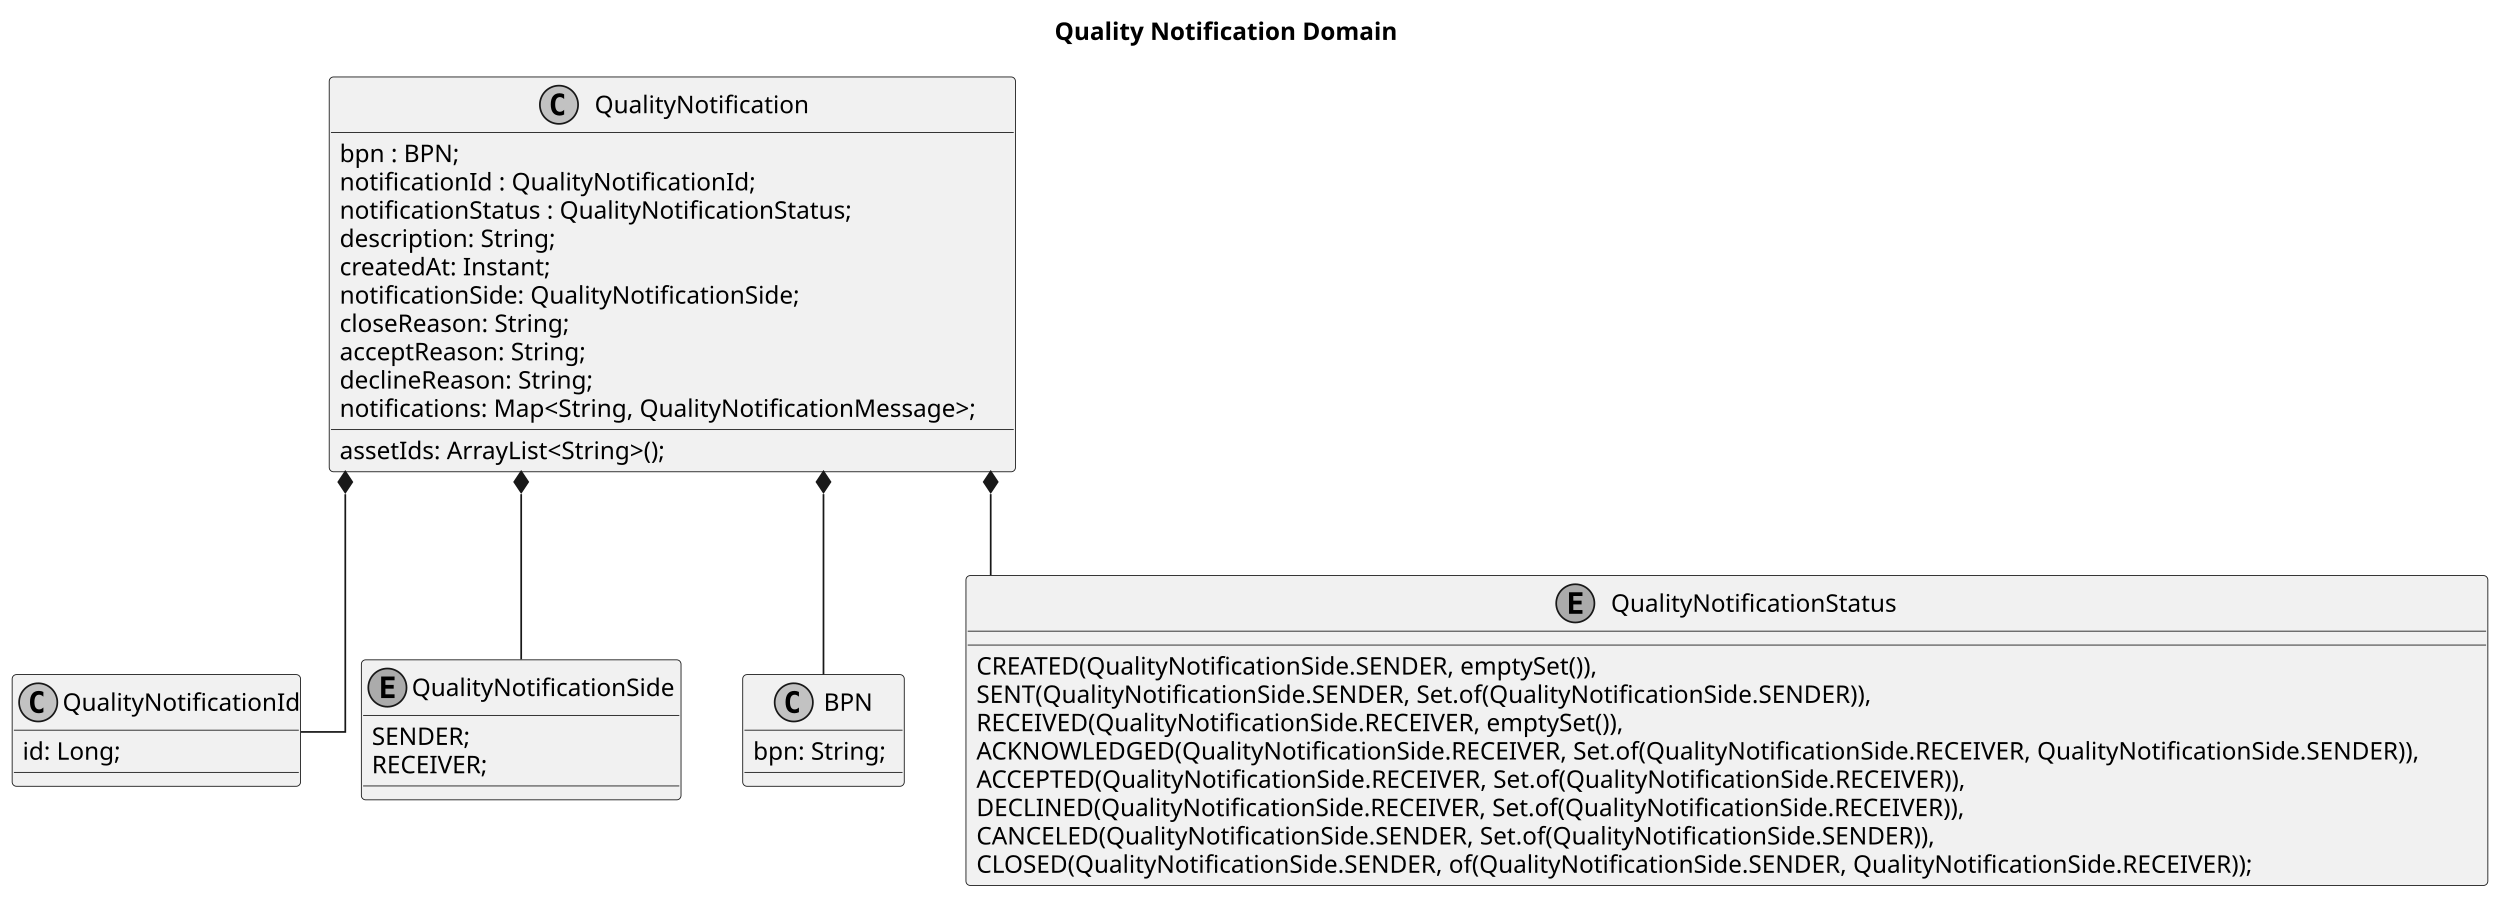
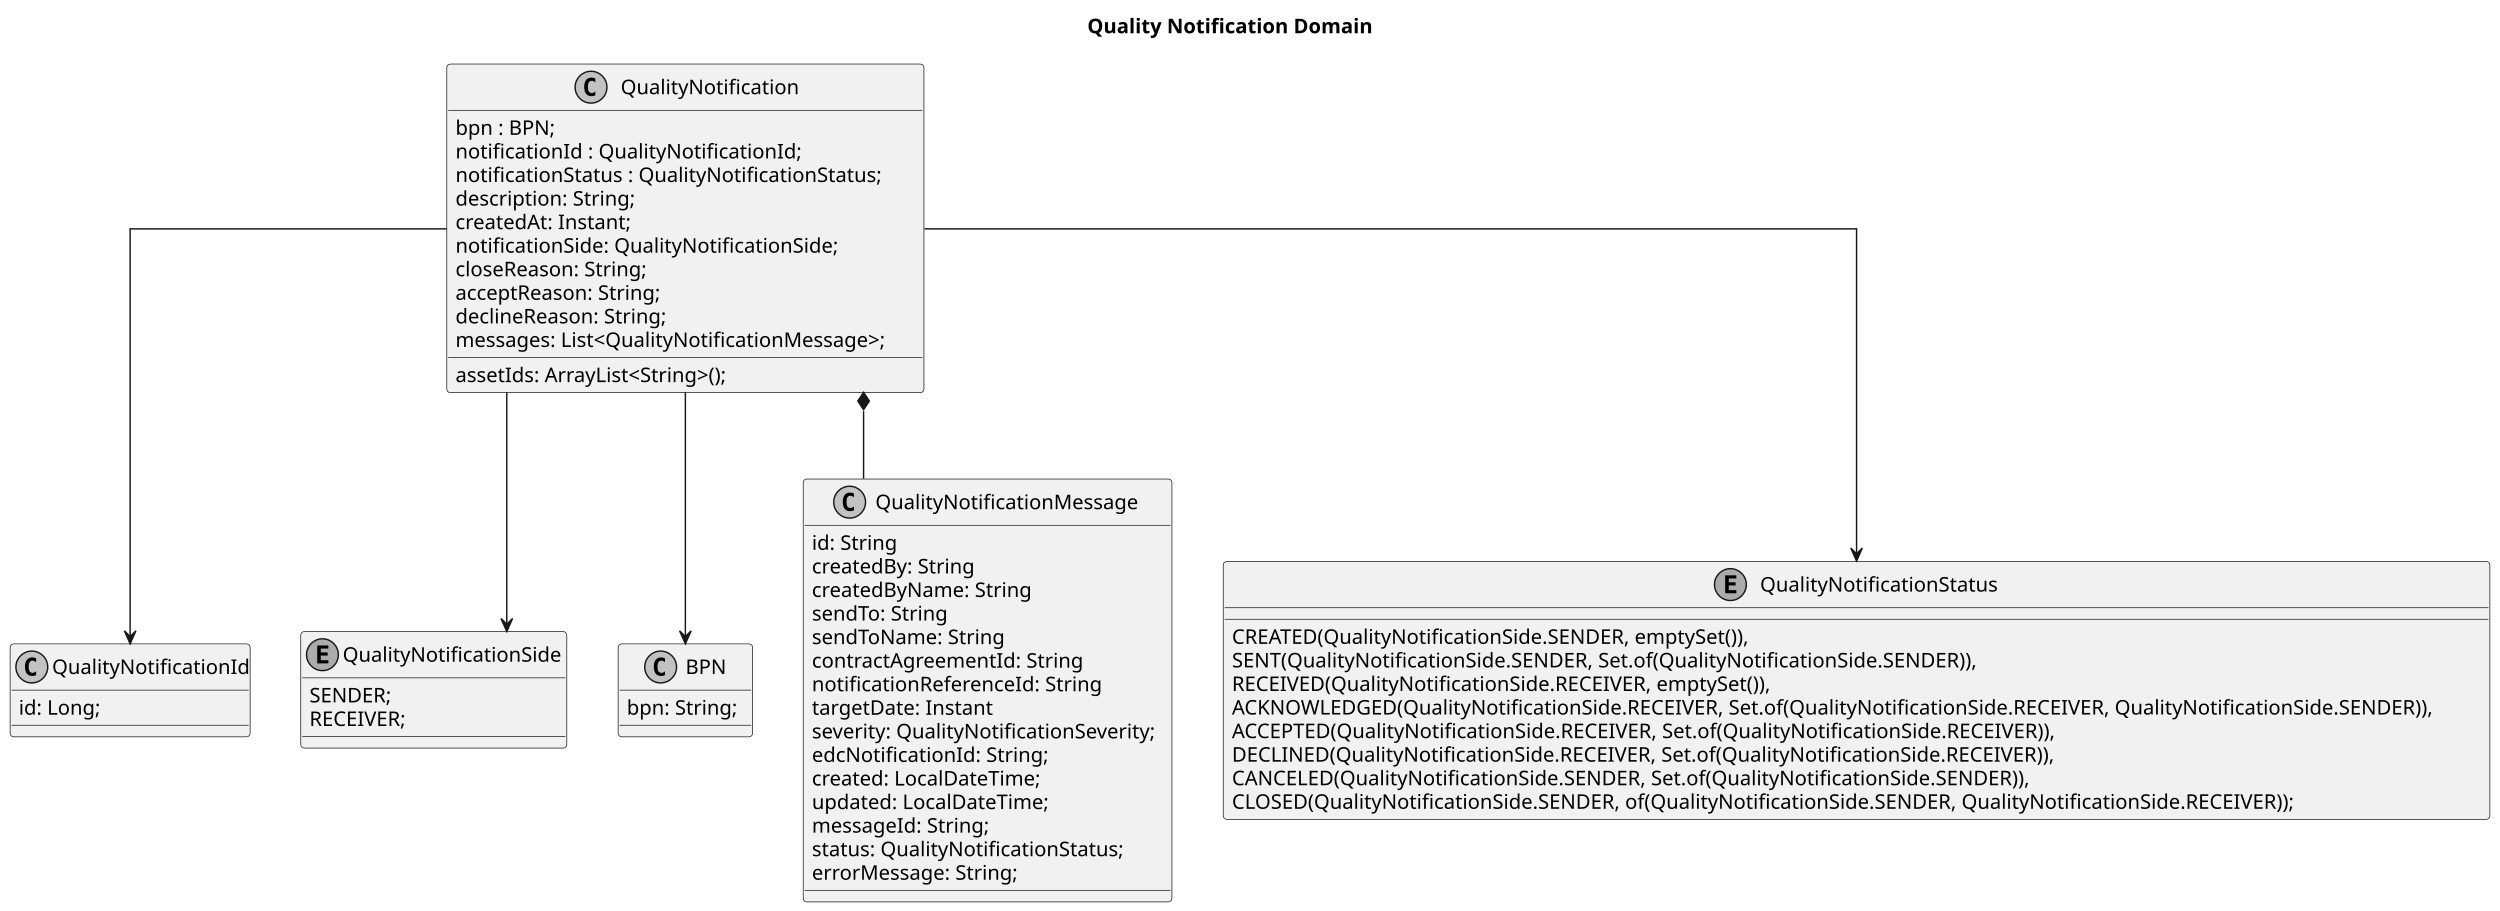
- <svg xmlns="http://www.w3.org/2000/svg" contentStyleType="text/css" height="516px" preserveAspectRatio="none" style="width:1439px;height:516px;background:#FFFFFF;" version="1.1" viewBox="0 0 1439 516" width="1439px" zoomAndPan="magnify">
+ <svg xmlns="http://www.w3.org/2000/svg" contentStyleType="text/css" height="630px" preserveAspectRatio="none" style="width:1729px;height:630px;background:#FFFFFF;" version="1.1" viewBox="0 0 1729 630" width="1729px" zoomAndPan="magnify">
  <defs />
  <g>
-     <text fill="#000000" font-family="Architects daughter" font-size="14" font-weight="bold" lengthAdjust="spacing" textLength="211" x="607" y="22.995">Quality Notification Domain</text>
+     <text fill="#000000" font-family="Architects daughter" font-size="14" font-weight="bold" lengthAdjust="spacing" textLength="211" x="752" y="22.995">Quality Notification Domain</text>
    <g id="elem_QualityNotification">
-       <rect codeLine="7" fill="#F1F1F1" height="227.266" id="QualityNotification" rx="2.5" ry="2.5" style="stroke:#181818;stroke-width:0.5;" width="395" x="189.5" y="44.297" />
-       <ellipse cx="321.75" cy="60.297" fill="#C2C2C2" rx="11" ry="11" style="stroke:#181818;stroke-width:1.0;" />
-       <path d="M324.719,65.938 Q324.141,66.234 323.5,66.375 Q322.859,66.531 322.156,66.531 Q319.656,66.531 318.328,64.891 Q317.016,63.234 317.016,60.109 Q317.016,56.984 318.328,55.328 Q319.656,53.672 322.156,53.672 Q322.859,53.672 323.5,53.828 Q324.156,53.984 324.719,54.281 L324.719,57 Q324.094,56.422 323.5,56.156 Q322.906,55.875 322.281,55.875 Q320.938,55.875 320.25,56.953 Q319.562,58.016 319.562,60.109 Q319.562,62.203 320.25,63.281 Q320.938,64.344 322.281,64.344 Q322.906,64.344 323.5,64.078 Q324.094,63.797 324.719,63.219 L324.719,65.938 Z " fill="#000000" />
-       <text fill="#000000" font-family="Architects daughter" font-size="14" lengthAdjust="spacing" textLength="122" x="342.25" y="65.144">QualityNotification</text>
-       <line style="stroke:#181818;stroke-width:0.5;" x1="190.5" x2="583.5" y1="76.297" y2="76.297" />
-       <text fill="#000000" font-family="Architects daughter" font-size="14" lengthAdjust="spacing" textLength="74" x="195.5" y="93.292">bpn : BPN;</text>
-       <text fill="#000000" font-family="Architects daughter" font-size="14" lengthAdjust="spacing" textLength="239" x="195.5" y="109.589">notificationId : QualityNotificationId;</text>
-       <text fill="#000000" font-family="Architects daughter" font-size="14" lengthAdjust="spacing" textLength="303" x="195.5" y="125.886">notificationStatus : QualityNotificationStatus;</text>
-       <text fill="#000000" font-family="Architects daughter" font-size="14" lengthAdjust="spacing" textLength="131" x="195.5" y="142.183">description: String;</text>
-       <text fill="#000000" font-family="Architects daughter" font-size="14" lengthAdjust="spacing" textLength="128" x="195.5" y="158.48">createdAt: Instant;</text>
-       <text fill="#000000" font-family="Architects daughter" font-size="14" lengthAdjust="spacing" textLength="271" x="195.5" y="174.776">notificationSide: QualityNotificationSide;</text>
-       <text fill="#000000" font-family="Architects daughter" font-size="14" lengthAdjust="spacing" textLength="144" x="195.5" y="191.073">closeReason: String;</text>
-       <text fill="#000000" font-family="Architects daughter" font-size="14" lengthAdjust="spacing" textLength="154" x="195.5" y="207.37">acceptReason: String;</text>
-       <text fill="#000000" font-family="Architects daughter" font-size="14" lengthAdjust="spacing" textLength="157" x="195.5" y="223.667">declineReason: String;</text>
-       <text fill="#000000" font-family="Architects daughter" font-size="14" lengthAdjust="spacing" textLength="383" x="195.5" y="239.964">notifications: Map&lt;String, QualityNotificationMessage&gt;;</text>
-       <line style="stroke:#181818;stroke-width:0.5;" x1="190.5" x2="583.5" y1="247.266" y2="247.266" />
-       <text fill="#000000" font-family="Architects daughter" font-size="14" lengthAdjust="spacing" textLength="203" x="195.5" y="264.261">assetIds: ArrayList&lt;String&gt;();</text>
+       <rect codeLine="7" fill="#F1F1F1" height="227.266" id="QualityNotification" rx="2.5" ry="2.5" style="stroke:#181818;stroke-width:0.5;" width="330" x="309" y="44.297" />
+       <ellipse cx="408.75" cy="60.297" fill="#C2C2C2" rx="11" ry="11" style="stroke:#181818;stroke-width:1.0;" />
+       <path d="M411.719,65.938 Q411.141,66.234 410.5,66.375 Q409.859,66.531 409.156,66.531 Q406.656,66.531 405.328,64.891 Q404.016,63.234 404.016,60.109 Q404.016,56.984 405.328,55.328 Q406.656,53.672 409.156,53.672 Q409.859,53.672 410.5,53.828 Q411.156,53.984 411.719,54.281 L411.719,57 Q411.094,56.422 410.5,56.156 Q409.906,55.875 409.281,55.875 Q407.938,55.875 407.25,56.953 Q406.562,58.016 406.562,60.109 Q406.562,62.203 407.25,63.281 Q407.938,64.344 409.281,64.344 Q409.906,64.344 410.5,64.078 Q411.094,63.797 411.719,63.219 L411.719,65.938 Z " fill="#000000" />
+       <text fill="#000000" font-family="Architects daughter" font-size="14" lengthAdjust="spacing" textLength="122" x="429.25" y="65.144">QualityNotification</text>
+       <line style="stroke:#181818;stroke-width:0.5;" x1="310" x2="638" y1="76.297" y2="76.297" />
+       <text fill="#000000" font-family="Architects daughter" font-size="14" lengthAdjust="spacing" textLength="74" x="315" y="93.292">bpn : BPN;</text>
+       <text fill="#000000" font-family="Architects daughter" font-size="14" lengthAdjust="spacing" textLength="239" x="315" y="109.589">notificationId : QualityNotificationId;</text>
+       <text fill="#000000" font-family="Architects daughter" font-size="14" lengthAdjust="spacing" textLength="303" x="315" y="125.886">notificationStatus : QualityNotificationStatus;</text>
+       <text fill="#000000" font-family="Architects daughter" font-size="14" lengthAdjust="spacing" textLength="131" x="315" y="142.183">description: String;</text>
+       <text fill="#000000" font-family="Architects daughter" font-size="14" lengthAdjust="spacing" textLength="128" x="315" y="158.48">createdAt: Instant;</text>
+       <text fill="#000000" font-family="Architects daughter" font-size="14" lengthAdjust="spacing" textLength="271" x="315" y="174.776">notificationSide: QualityNotificationSide;</text>
+       <text fill="#000000" font-family="Architects daughter" font-size="14" lengthAdjust="spacing" textLength="144" x="315" y="191.073">closeReason: String;</text>
+       <text fill="#000000" font-family="Architects daughter" font-size="14" lengthAdjust="spacing" textLength="154" x="315" y="207.37">acceptReason: String;</text>
+       <text fill="#000000" font-family="Architects daughter" font-size="14" lengthAdjust="spacing" textLength="157" x="315" y="223.667">declineReason: String;</text>
+       <text fill="#000000" font-family="Architects daughter" font-size="14" lengthAdjust="spacing" textLength="318" x="315" y="239.964">messages: List&lt;QualityNotificationMessage&gt;;</text>
+       <line style="stroke:#181818;stroke-width:0.5;" x1="310" x2="638" y1="247.266" y2="247.266" />
+       <text fill="#000000" font-family="Architects daughter" font-size="14" lengthAdjust="spacing" textLength="203" x="315" y="264.261">assetIds: ArrayList&lt;String&gt;();</text>
    </g>
    <g id="elem_QualityNotificationId">
-       <rect codeLine="21" fill="#F1F1F1" height="64.297" id="QualityNotificationId" rx="2.5" ry="2.5" style="stroke:#181818;stroke-width:0.5;" width="166" x="7" y="388.297" />
-       <ellipse cx="22" cy="404.297" fill="#C2C2C2" rx="11" ry="11" style="stroke:#181818;stroke-width:1.0;" />
-       <path d="M24.969,409.938 Q24.391,410.234 23.75,410.375 Q23.109,410.531 22.406,410.531 Q19.906,410.531 18.578,408.891 Q17.266,407.234 17.266,404.109 Q17.266,400.984 18.578,399.328 Q19.906,397.672 22.406,397.672 Q23.109,397.672 23.75,397.828 Q24.406,397.984 24.969,398.281 L24.969,401 Q24.344,400.422 23.75,400.156 Q23.156,399.875 22.531,399.875 Q21.188,399.875 20.5,400.953 Q19.812,402.016 19.812,404.109 Q19.812,406.203 20.5,407.281 Q21.188,408.344 22.531,408.344 Q23.156,408.344 23.75,408.078 Q24.344,407.797 24.969,407.219 L24.969,409.938 Z " fill="#000000" />
-       <text fill="#000000" font-family="Architects daughter" font-size="14" lengthAdjust="spacing" textLength="134" x="36" y="409.144">QualityNotificationId</text>
-       <line style="stroke:#181818;stroke-width:0.5;" x1="8" x2="172" y1="420.297" y2="420.297" />
-       <text fill="#000000" font-family="Architects daughter" font-size="14" lengthAdjust="spacing" textLength="60" x="13" y="437.292">id: Long;</text>
-       <line style="stroke:#181818;stroke-width:0.5;" x1="8" x2="172" y1="444.594" y2="444.594" />
+       <rect codeLine="21" fill="#F1F1F1" height="64.297" id="QualityNotificationId" rx="2.5" ry="2.5" style="stroke:#181818;stroke-width:0.5;" width="166" x="7" y="445.297" />
+       <ellipse cx="22" cy="461.297" fill="#C2C2C2" rx="11" ry="11" style="stroke:#181818;stroke-width:1.0;" />
+       <path d="M24.969,466.938 Q24.391,467.234 23.75,467.375 Q23.109,467.531 22.406,467.531 Q19.906,467.531 18.578,465.891 Q17.266,464.234 17.266,461.109 Q17.266,457.984 18.578,456.328 Q19.906,454.672 22.406,454.672 Q23.109,454.672 23.75,454.828 Q24.406,454.984 24.969,455.281 L24.969,458 Q24.344,457.422 23.75,457.156 Q23.156,456.875 22.531,456.875 Q21.188,456.875 20.5,457.953 Q19.812,459.016 19.812,461.109 Q19.812,463.203 20.5,464.281 Q21.188,465.344 22.531,465.344 Q23.156,465.344 23.75,465.078 Q24.344,464.797 24.969,464.219 L24.969,466.938 Z " fill="#000000" />
+       <text fill="#000000" font-family="Architects daughter" font-size="14" lengthAdjust="spacing" textLength="134" x="36" y="466.144">QualityNotificationId</text>
+       <line style="stroke:#181818;stroke-width:0.5;" x1="8" x2="172" y1="477.297" y2="477.297" />
+       <text fill="#000000" font-family="Architects daughter" font-size="14" lengthAdjust="spacing" textLength="60" x="13" y="494.292">id: Long;</text>
+       <line style="stroke:#181818;stroke-width:0.5;" x1="8" x2="172" y1="501.594" y2="501.594" />
    </g>
    <g id="elem_QualityNotificationSide">
-       <rect codeLine="25" fill="#F1F1F1" height="80.594" id="QualityNotificationSide" rx="2.5" ry="2.5" style="stroke:#181818;stroke-width:0.5;" width="184" x="208" y="379.797" />
-       <ellipse cx="223" cy="395.797" fill="#ABABAB" rx="11" ry="11" style="stroke:#181818;stroke-width:1.0;" />
-       <path d="M227.109,401.797 L219.391,401.797 L219.391,389.406 L227.109,389.406 L227.109,391.562 L221.844,391.562 L221.844,394.234 L226.609,394.234 L226.609,396.391 L221.844,396.391 L221.844,399.641 L227.109,399.641 L227.109,401.797 Z " fill="#000000" />
-       <text fill="#000000" font-family="Architects daughter" font-size="14" lengthAdjust="spacing" textLength="152" x="237" y="400.644">QualityNotificationSide</text>
-       <line style="stroke:#181818;stroke-width:0.5;" x1="209" x2="391" y1="411.797" y2="411.797" />
-       <text fill="#000000" font-family="Architects daughter" font-size="14" lengthAdjust="spacing" textLength="63" x="214" y="428.792">SENDER;</text>
-       <text fill="#000000" font-family="Architects daughter" font-size="14" lengthAdjust="spacing" textLength="74" x="214" y="445.089">RECEIVER;</text>
-       <line style="stroke:#181818;stroke-width:0.5;" x1="209" x2="391" y1="452.391" y2="452.391" />
+       <rect codeLine="25" fill="#F1F1F1" height="80.594" id="QualityNotificationSide" rx="2.5" ry="2.5" style="stroke:#181818;stroke-width:0.5;" width="184" x="208" y="436.797" />
+       <ellipse cx="223" cy="452.797" fill="#ABABAB" rx="11" ry="11" style="stroke:#181818;stroke-width:1.0;" />
+       <path d="M227.109,458.797 L219.391,458.797 L219.391,446.406 L227.109,446.406 L227.109,448.562 L221.844,448.562 L221.844,451.234 L226.609,451.234 L226.609,453.391 L221.844,453.391 L221.844,456.641 L227.109,456.641 L227.109,458.797 Z " fill="#000000" />
+       <text fill="#000000" font-family="Architects daughter" font-size="14" lengthAdjust="spacing" textLength="152" x="237" y="457.644">QualityNotificationSide</text>
+       <line style="stroke:#181818;stroke-width:0.5;" x1="209" x2="391" y1="468.797" y2="468.797" />
+       <text fill="#000000" font-family="Architects daughter" font-size="14" lengthAdjust="spacing" textLength="63" x="214" y="485.792">SENDER;</text>
+       <text fill="#000000" font-family="Architects daughter" font-size="14" lengthAdjust="spacing" textLength="74" x="214" y="502.089">RECEIVER;</text>
+       <line style="stroke:#181818;stroke-width:0.5;" x1="209" x2="391" y1="509.391" y2="509.391" />
    </g>
    <g id="elem_BPN">
-       <rect codeLine="29" fill="#F1F1F1" height="64.297" id="BPN" rx="2.5" ry="2.5" style="stroke:#181818;stroke-width:0.5;" width="93" x="427.5" y="388.297" />
-       <ellipse cx="456.9" cy="404.297" fill="#C2C2C2" rx="11" ry="11" style="stroke:#181818;stroke-width:1.0;" />
-       <path d="M459.869,409.938 Q459.291,410.234 458.65,410.375 Q458.009,410.531 457.306,410.531 Q454.806,410.531 453.478,408.891 Q452.166,407.234 452.166,404.109 Q452.166,400.984 453.478,399.328 Q454.806,397.672 457.306,397.672 Q458.009,397.672 458.65,397.828 Q459.306,397.984 459.869,398.281 L459.869,401 Q459.244,400.422 458.65,400.156 Q458.056,399.875 457.431,399.875 Q456.087,399.875 455.4,400.953 Q454.712,402.016 454.712,404.109 Q454.712,406.203 455.4,407.281 Q456.087,408.344 457.431,408.344 Q458.056,408.344 458.65,408.078 Q459.244,407.797 459.869,407.219 L459.869,409.938 Z " fill="#000000" />
-       <text fill="#000000" font-family="Architects daughter" font-size="14" lengthAdjust="spacing" textLength="29" x="474.1" y="409.144">BPN</text>
-       <line style="stroke:#181818;stroke-width:0.5;" x1="428.5" x2="519.5" y1="420.297" y2="420.297" />
-       <text fill="#000000" font-family="Architects daughter" font-size="14" lengthAdjust="spacing" textLength="81" x="433.5" y="437.292">bpn: String;</text>
-       <line style="stroke:#181818;stroke-width:0.5;" x1="428.5" x2="519.5" y1="444.594" y2="444.594" />
+       <rect codeLine="29" fill="#F1F1F1" height="64.297" id="BPN" rx="2.5" ry="2.5" style="stroke:#181818;stroke-width:0.5;" width="93" x="427.5" y="445.297" />
+       <ellipse cx="456.9" cy="461.297" fill="#C2C2C2" rx="11" ry="11" style="stroke:#181818;stroke-width:1.0;" />
+       <path d="M459.869,466.938 Q459.291,467.234 458.65,467.375 Q458.009,467.531 457.306,467.531 Q454.806,467.531 453.478,465.891 Q452.166,464.234 452.166,461.109 Q452.166,457.984 453.478,456.328 Q454.806,454.672 457.306,454.672 Q458.009,454.672 458.65,454.828 Q459.306,454.984 459.869,455.281 L459.869,458 Q459.244,457.422 458.65,457.156 Q458.056,456.875 457.431,456.875 Q456.087,456.875 455.4,457.953 Q454.712,459.016 454.712,461.109 Q454.712,463.203 455.4,464.281 Q456.087,465.344 457.431,465.344 Q458.056,465.344 458.65,465.078 Q459.244,464.797 459.869,464.219 L459.869,466.938 Z " fill="#000000" />
+       <text fill="#000000" font-family="Architects daughter" font-size="14" lengthAdjust="spacing" textLength="29" x="474.1" y="466.144">BPN</text>
+       <line style="stroke:#181818;stroke-width:0.5;" x1="428.5" x2="519.5" y1="477.297" y2="477.297" />
+       <text fill="#000000" font-family="Architects daughter" font-size="14" lengthAdjust="spacing" textLength="81" x="433.5" y="494.292">bpn: String;</text>
+       <line style="stroke:#181818;stroke-width:0.5;" x1="428.5" x2="519.5" y1="501.594" y2="501.594" />
+     </g>
+     <g id="elem_QualityNotificationMessage">
+       <rect codeLine="32" fill="#F1F1F1" height="292.453" id="QualityNotificationMessage" rx="2.5" ry="2.5" style="stroke:#181818;stroke-width:0.5;" width="255" x="555.5" y="331.297" />
+       <ellipse cx="587.6" cy="347.297" fill="#C2C2C2" rx="11" ry="11" style="stroke:#181818;stroke-width:1.0;" />
+       <path d="M590.569,352.938 Q589.991,353.234 589.35,353.375 Q588.709,353.531 588.006,353.531 Q585.506,353.531 584.178,351.891 Q582.866,350.234 582.866,347.109 Q582.866,343.984 584.178,342.328 Q585.506,340.672 588.006,340.672 Q588.709,340.672 589.35,340.828 Q590.006,340.984 590.569,341.281 L590.569,344 Q589.944,343.422 589.35,343.156 Q588.756,342.875 588.131,342.875 Q586.788,342.875 586.1,343.953 Q585.413,345.016 585.413,347.109 Q585.413,349.203 586.1,350.281 Q586.788,351.344 588.131,351.344 Q588.756,351.344 589.35,351.078 Q589.944,350.797 590.569,350.219 L590.569,352.938 Z " fill="#000000" />
+       <text fill="#000000" font-family="Architects daughter" font-size="14" lengthAdjust="spacing" textLength="185" x="605.4" y="352.144">QualityNotificationMessage</text>
+       <line style="stroke:#181818;stroke-width:0.5;" x1="556.5" x2="809.5" y1="363.297" y2="363.297" />
+       <text fill="#000000" font-family="Architects daughter" font-size="14" lengthAdjust="spacing" textLength="61" x="561.5" y="380.292">id: String</text>
+       <text fill="#000000" font-family="Architects daughter" font-size="14" lengthAdjust="spacing" textLength="119" x="561.5" y="396.589">createdBy: String</text>
+       <text fill="#000000" font-family="Architects daughter" font-size="14" lengthAdjust="spacing" textLength="159" x="561.5" y="412.886">createdByName: String</text>
+       <text fill="#000000" font-family="Architects daughter" font-size="14" lengthAdjust="spacing" textLength="102" x="561.5" y="429.183">sendTo: String</text>
+       <text fill="#000000" font-family="Architects daughter" font-size="14" lengthAdjust="spacing" textLength="142" x="561.5" y="445.479">sendToName: String</text>
+       <text fill="#000000" font-family="Architects daughter" font-size="14" lengthAdjust="spacing" textLength="195" x="561.5" y="461.776">contractAgreementId: String</text>
+       <text fill="#000000" font-family="Architects daughter" font-size="14" lengthAdjust="spacing" textLength="208" x="561.5" y="478.073">notificationReferenceId: String</text>
+       <text fill="#000000" font-family="Architects daughter" font-size="14" lengthAdjust="spacing" textLength="130" x="561.5" y="494.37">targetDate: Instant</text>
+       <text fill="#000000" font-family="Architects daughter" font-size="14" lengthAdjust="spacing" textLength="243" x="561.5" y="510.667">severity: QualityNotificationSeverity;</text>
+       <text fill="#000000" font-family="Architects daughter" font-size="14" lengthAdjust="spacing" textLength="168" x="561.5" y="526.964">edcNotificationId: String;</text>
+       <text fill="#000000" font-family="Architects daughter" font-size="14" lengthAdjust="spacing" textLength="169" x="561.5" y="543.261">created: LocalDateTime;</text>
+       <text fill="#000000" font-family="Architects daughter" font-size="14" lengthAdjust="spacing" textLength="174" x="561.5" y="559.558">updated: LocalDateTime;</text>
+       <text fill="#000000" font-family="Architects daughter" font-size="14" lengthAdjust="spacing" textLength="130" x="561.5" y="575.855">messageId: String;</text>
+       <text fill="#000000" font-family="Architects daughter" font-size="14" lengthAdjust="spacing" textLength="223" x="561.5" y="592.151">status: QualityNotificationStatus;</text>
+       <text fill="#000000" font-family="Architects daughter" font-size="14" lengthAdjust="spacing" textLength="150" x="561.5" y="608.448">errorMessage: String;</text>
+       <line style="stroke:#181818;stroke-width:0.5;" x1="556.5" x2="809.5" y1="615.75" y2="615.75" />
    </g>
    <g id="elem_QualityNotificationStatus">
-       <rect codeLine="33" fill="#F1F1F1" height="178.375" id="QualityNotificationStatus" rx="2.5" ry="2.5" style="stroke:#181818;stroke-width:0.5;" width="876" x="556" y="331.297" />
-       <ellipse cx="906.75" cy="347.297" fill="#ABABAB" rx="11" ry="11" style="stroke:#181818;stroke-width:1.0;" />
-       <path d="M910.859,353.297 L903.141,353.297 L903.141,340.906 L910.859,340.906 L910.859,343.062 L905.594,343.062 L905.594,345.734 L910.359,345.734 L910.359,347.891 L905.594,347.891 L905.594,351.141 L910.859,351.141 L910.859,353.297 Z " fill="#000000" />
-       <text fill="#000000" font-family="Architects daughter" font-size="14" lengthAdjust="spacing" textLength="166" x="927.25" y="352.144">QualityNotificationStatus</text>
-       <line style="stroke:#181818;stroke-width:0.5;" x1="557" x2="1431" y1="363.297" y2="363.297" />
-       <line style="stroke:#181818;stroke-width:0.5;" x1="557" x2="1431" y1="371.297" y2="371.297" />
-       <text fill="#000000" font-family="Architects daughter" font-size="14" lengthAdjust="spacing" textLength="379" x="562" y="388.292">CREATED(QualityNotificationSide.SENDER, emptySet()),</text>
-       <text fill="#000000" font-family="Architects daughter" font-size="14" lengthAdjust="spacing" textLength="537" x="562" y="404.589">SENT(QualityNotificationSide.SENDER, Set.of(QualityNotificationSide.SENDER)),</text>
-       <text fill="#000000" font-family="Architects daughter" font-size="14" lengthAdjust="spacing" textLength="393" x="562" y="420.886">RECEIVED(QualityNotificationSide.RECEIVER, emptySet()),</text>
-       <text fill="#000000" font-family="Architects daughter" font-size="14" lengthAdjust="spacing" textLength="864" x="562" y="437.183">ACKNOWLEDGED(QualityNotificationSide.RECEIVER, Set.of(QualityNotificationSide.RECEIVER, QualityNotificationSide.SENDER)),</text>
-       <text fill="#000000" font-family="Architects daughter" font-size="14" lengthAdjust="spacing" textLength="598" x="562" y="453.479">ACCEPTED(QualityNotificationSide.RECEIVER, Set.of(QualityNotificationSide.RECEIVER)),</text>
-       <text fill="#000000" font-family="Architects daughter" font-size="14" lengthAdjust="spacing" textLength="592" x="562" y="469.776">DECLINED(QualityNotificationSide.RECEIVER, Set.of(QualityNotificationSide.RECEIVER)),</text>
-       <text fill="#000000" font-family="Architects daughter" font-size="14" lengthAdjust="spacing" textLength="575" x="562" y="486.073">CANCELED(QualityNotificationSide.SENDER, Set.of(QualityNotificationSide.SENDER)),</text>
-       <text fill="#000000" font-family="Architects daughter" font-size="14" lengthAdjust="spacing" textLength="764" x="562" y="502.37">CLOSED(QualityNotificationSide.SENDER, of(QualityNotificationSide.SENDER, QualityNotificationSide.RECEIVER));</text>
+       <rect codeLine="50" fill="#F1F1F1" height="178.375" id="QualityNotificationStatus" rx="2.5" ry="2.5" style="stroke:#181818;stroke-width:0.5;" width="876" x="846" y="388.297" />
+       <ellipse cx="1196.75" cy="404.297" fill="#ABABAB" rx="11" ry="11" style="stroke:#181818;stroke-width:1.0;" />
+       <path d="M1200.859,410.297 L1193.141,410.297 L1193.141,397.906 L1200.859,397.906 L1200.859,400.062 L1195.594,400.062 L1195.594,402.734 L1200.359,402.734 L1200.359,404.891 L1195.594,404.891 L1195.594,408.141 L1200.859,408.141 L1200.859,410.297 Z " fill="#000000" />
+       <text fill="#000000" font-family="Architects daughter" font-size="14" lengthAdjust="spacing" textLength="166" x="1217.25" y="409.144">QualityNotificationStatus</text>
+       <line style="stroke:#181818;stroke-width:0.5;" x1="847" x2="1721" y1="420.297" y2="420.297" />
+       <line style="stroke:#181818;stroke-width:0.5;" x1="847" x2="1721" y1="428.297" y2="428.297" />
+       <text fill="#000000" font-family="Architects daughter" font-size="14" lengthAdjust="spacing" textLength="379" x="852" y="445.292">CREATED(QualityNotificationSide.SENDER, emptySet()),</text>
+       <text fill="#000000" font-family="Architects daughter" font-size="14" lengthAdjust="spacing" textLength="537" x="852" y="461.589">SENT(QualityNotificationSide.SENDER, Set.of(QualityNotificationSide.SENDER)),</text>
+       <text fill="#000000" font-family="Architects daughter" font-size="14" lengthAdjust="spacing" textLength="393" x="852" y="477.886">RECEIVED(QualityNotificationSide.RECEIVER, emptySet()),</text>
+       <text fill="#000000" font-family="Architects daughter" font-size="14" lengthAdjust="spacing" textLength="864" x="852" y="494.183">ACKNOWLEDGED(QualityNotificationSide.RECEIVER, Set.of(QualityNotificationSide.RECEIVER, QualityNotificationSide.SENDER)),</text>
+       <text fill="#000000" font-family="Architects daughter" font-size="14" lengthAdjust="spacing" textLength="598" x="852" y="510.479">ACCEPTED(QualityNotificationSide.RECEIVER, Set.of(QualityNotificationSide.RECEIVER)),</text>
+       <text fill="#000000" font-family="Architects daughter" font-size="14" lengthAdjust="spacing" textLength="592" x="852" y="526.776">DECLINED(QualityNotificationSide.RECEIVER, Set.of(QualityNotificationSide.RECEIVER)),</text>
+       <text fill="#000000" font-family="Architects daughter" font-size="14" lengthAdjust="spacing" textLength="575" x="852" y="543.073">CANCELED(QualityNotificationSide.SENDER, Set.of(QualityNotificationSide.SENDER)),</text>
+       <text fill="#000000" font-family="Architects daughter" font-size="14" lengthAdjust="spacing" textLength="764" x="852" y="559.37">CLOSED(QualityNotificationSide.SENDER, of(QualityNotificationSide.SENDER, QualityNotificationSide.RECEIVER));</text>
    </g>
    <g id="link_QualityNotification_QualityNotificationId">
-       <path codeLine="44" d="M198.75,284.457 C198.75,284.457 198.75,421.297 198.75,421.297 C198.75,421.297 188,421.297 173.25,421.297 " fill="none" id="QualityNotification-backto-QualityNotificationId" style="stroke:#181818;stroke-width:1.0;" />
-       <polygon fill="#181818" points="198.75,271.457,194.75,277.457,198.75,283.457,202.75,277.457,198.75,271.457" style="stroke:#181818;stroke-width:1.0;" />
+       <path codeLine="61" d="M308.92,158.297 C204.84,158.297 90,158.297 90,158.297 C90,158.297 90,440.247 90,440.247 " fill="none" id="QualityNotification-to-QualityNotificationId" style="stroke:#181818;stroke-width:1.0;" />
+       <polygon fill="#181818" points="90,445.247,94,436.247,90,440.247,86,436.247,90,445.247" style="stroke:#181818;stroke-width:1.0;" />
    </g>
    <g id="link_QualityNotification_BPN">
-       <path codeLine="45" d="M474,284.407 C474,284.407 474,388.267 474,388.267 " fill="none" id="QualityNotification-backto-BPN" style="stroke:#181818;stroke-width:1.0;" />
-       <polygon fill="#181818" points="474,271.407,470,277.407,474,283.407,478,277.407,474,271.407" style="stroke:#181818;stroke-width:1.0;" />
+       <path codeLine="62" d="M474,271.337 C474,271.337 474,440.257 474,440.257 " fill="none" id="QualityNotification-to-BPN" style="stroke:#181818;stroke-width:1.0;" />
+       <polygon fill="#181818" points="474,445.257,478,436.257,474,440.257,470,436.257,474,445.257" style="stroke:#181818;stroke-width:1.0;" />
    </g>
    <g id="link_QualityNotification_QualityNotificationStatus">
-       <path codeLine="46" d="M570.25,284.407 C570.25,284.407 570.25,331.037 570.25,331.037 " fill="none" id="QualityNotification-backto-QualityNotificationStatus" style="stroke:#181818;stroke-width:1.0;" />
-       <polygon fill="#181818" points="570.25,271.407,566.25,277.407,570.25,283.407,574.25,277.407,570.25,271.407" style="stroke:#181818;stroke-width:1.0;" />
+       <path codeLine="63" d="M639.38,158.297 C876.29,158.297 1284,158.297 1284,158.297 C1284,158.297 1284,383.017 1284,383.017 " fill="none" id="QualityNotification-to-QualityNotificationStatus" style="stroke:#181818;stroke-width:1.0;" />
+       <polygon fill="#181818" points="1284,388.017,1288,379.017,1284,383.017,1280,379.017,1284,388.017" style="stroke:#181818;stroke-width:1.0;" />
    </g>
    <g id="link_QualityNotification_QualityNotificationSide">
-       <path codeLine="47" d="M300,284.407 C300,284.407 300,379.567 300,379.567 " fill="none" id="QualityNotification-backto-QualityNotificationSide" style="stroke:#181818;stroke-width:1.0;" />
-       <polygon fill="#181818" points="300,271.407,296,277.407,300,283.407,304,277.407,300,271.407" style="stroke:#181818;stroke-width:1.0;" />
+       <path codeLine="64" d="M350.5,271.337 C350.5,271.337 350.5,431.737 350.5,431.737 " fill="none" id="QualityNotification-to-QualityNotificationSide" style="stroke:#181818;stroke-width:1.0;" />
+       <polygon fill="#181818" points="350.5,436.737,354.5,427.737,350.5,431.737,346.5,427.737,350.5,436.737" style="stroke:#181818;stroke-width:1.0;" />
+     </g>
+     <g id="link_QualityNotification_QualityNotificationMessage">
+       <path codeLine="65" d="M597.25,284.337 C597.25,284.337 597.25,331.147 597.25,331.147 " fill="none" id="QualityNotification-backto-QualityNotificationMessage" style="stroke:#181818;stroke-width:1.0;" />
+       <polygon fill="#181818" points="597.25,271.337,593.25,277.337,597.25,283.337,601.25,277.337,597.25,271.337" style="stroke:#181818;stroke-width:1.0;" />
    </g>
  </g>
</svg>
